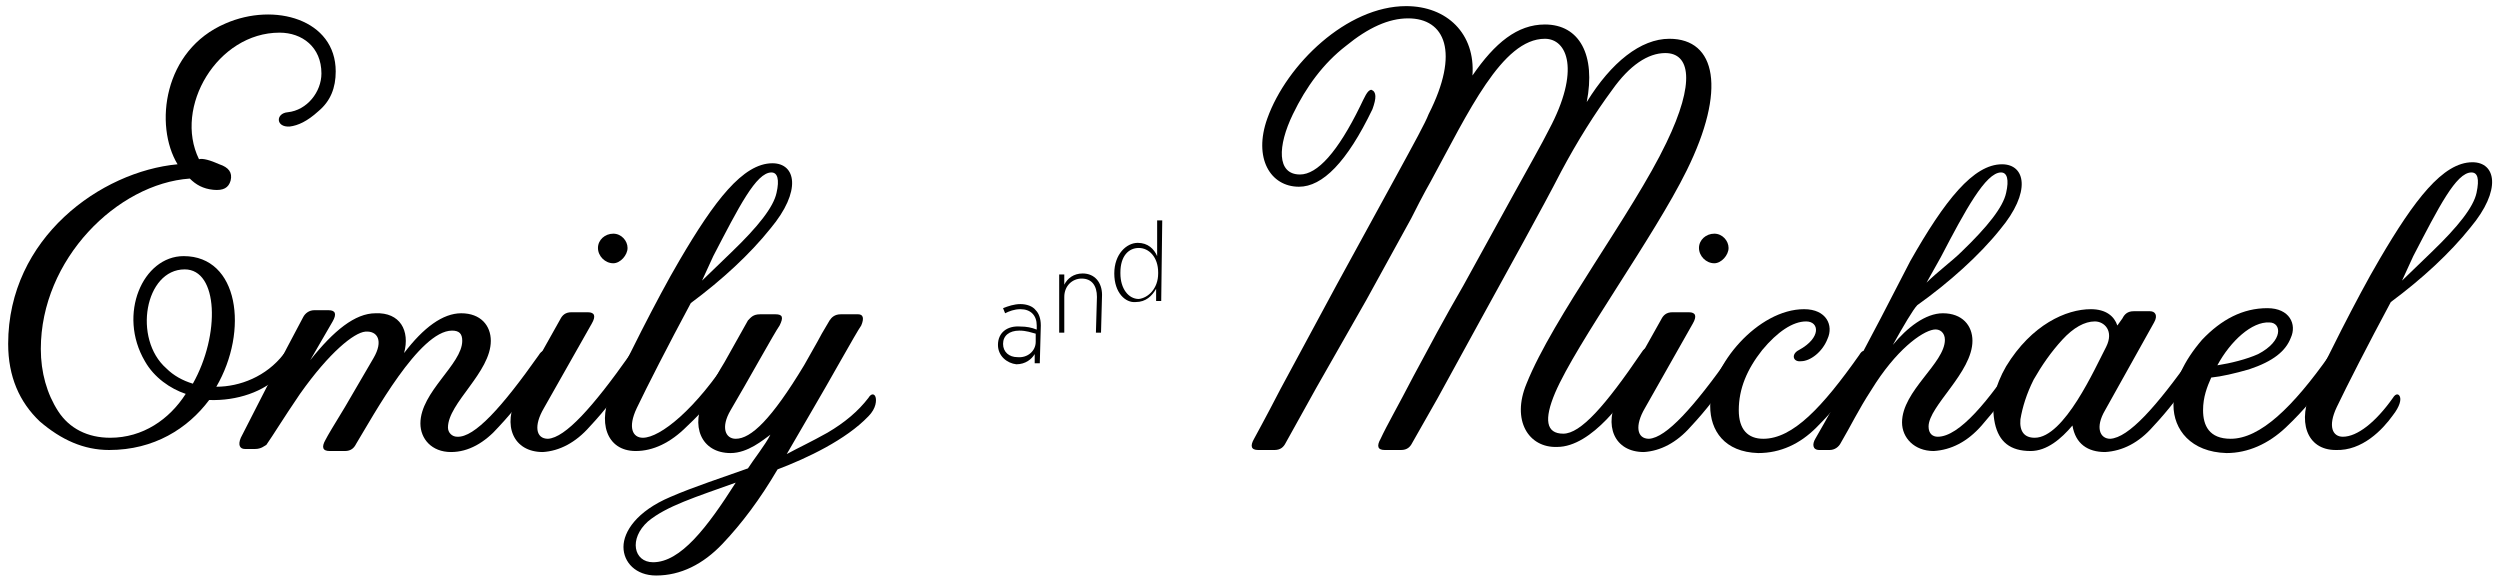
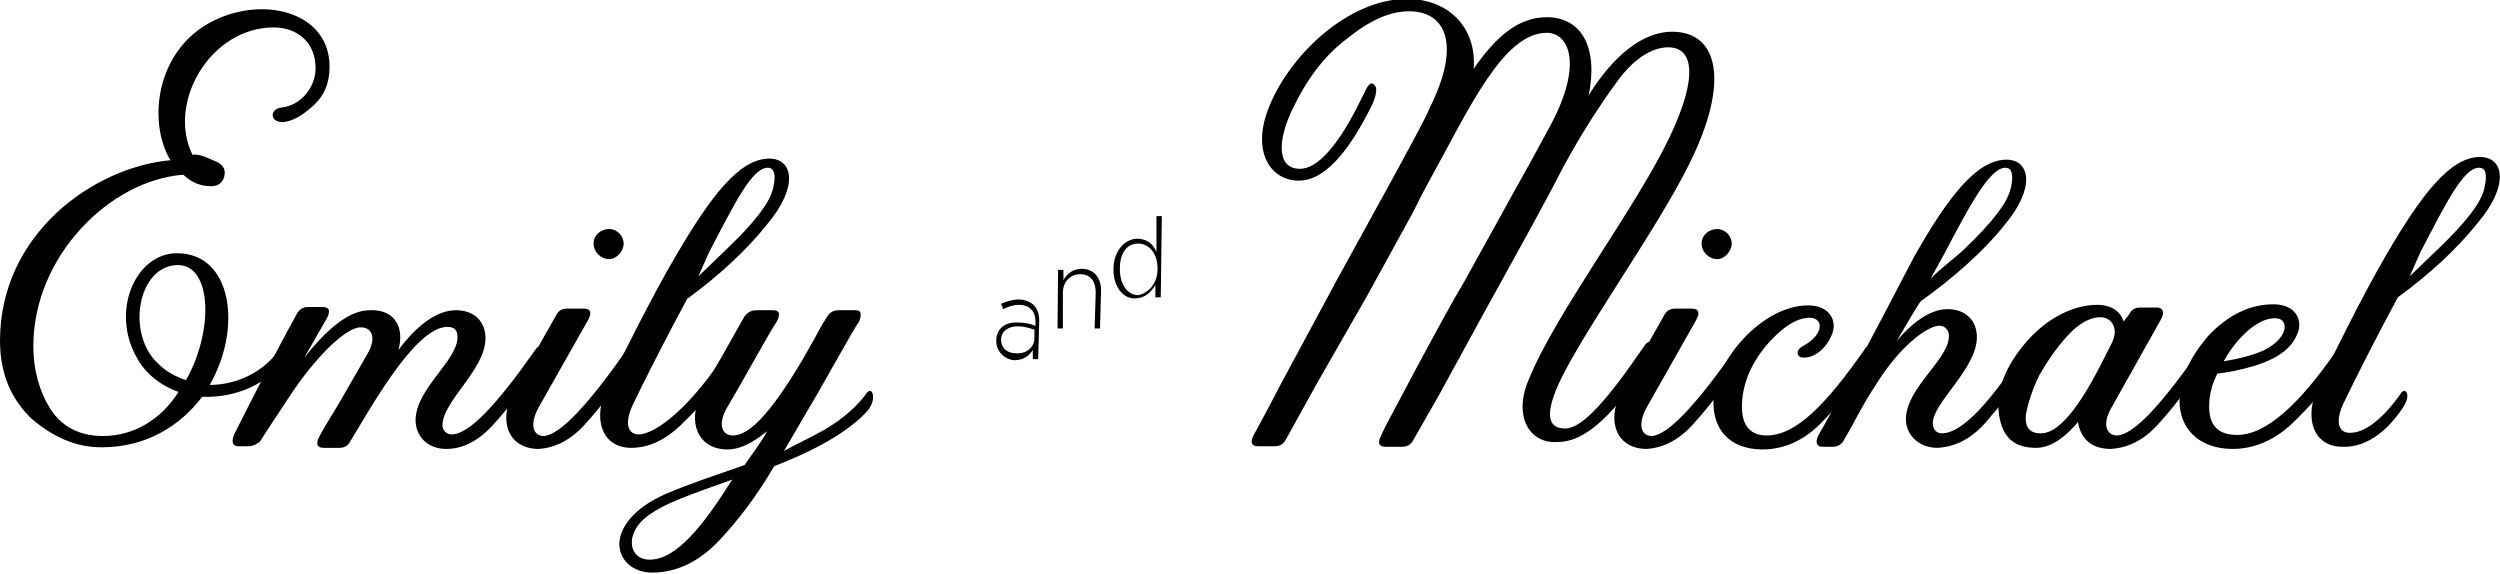
- <svg xmlns="http://www.w3.org/2000/svg" version="1.1" id="Layer_1" x="0px" y="0px" viewBox="0 0 245 57" enable-background="new 0 0 245 57" xml:space="preserve">
+ <svg xmlns="http://www.w3.org/2000/svg" version="1.1" id="Layer_1" x="0px" y="0px" width="465px" height="106.6px" viewBox="1.5 117.7 465 106.6" enable-background="new 1.5 117.7 465 106.6" xml:space="preserve">
  <g>
    <g>
-       <path d="M149.6,37.6c2.6-6.5,10.4-16.7,13.7-23.6c2.9-6,2.3-8.8-0.1-8.8c-1.7,0-3.5,1.2-5.2,3.6    c-1.7,2.3-3.4,5-5,8c-1.9,3.7-5.2,9.6-8.1,14.9l-4,7.3l-2.5,4.4c-0.2,0.4-0.5,0.7-1.1,0.7h-1.6c-0.7,0-0.8-0.4-0.4-1.1    c0.6-1.3,1.7-3.2,3.2-6.1c1.5-2.8,3.1-5.8,4.9-8.9l4.9-8.9c1.6-2.9,2.8-5,3.5-6.4c3.1-5.8,1.8-8.9-0.4-8.9c-4.2,0-7.5,7.2-11.2,14    c0,0-0.7,1.2-1.9,3.6l-4.4,8L129,38l-3,5.4c-0.2,0.4-0.5,0.7-1.1,0.7h-1.6c-0.7,0-0.8-0.4-0.4-1.1c0.1-0.2,1-1.8,2.6-4.9l5.5-10.2    l5.8-10.6c1.8-3.3,2.9-5.3,3.2-6.1c3.1-6.1,1.6-9.4-2-9.4c-1.9,0-3.9,0.9-6.1,2.7c-2.2,1.7-3.9,4-5.2,6.7    c-1.5,3.1-1.6,5.9,0.7,5.9c1.7,0,3.7-2.2,5.9-6.7c0.4-0.8,0.7-1.6,1.1-1.6c0.5,0.2,0.5,0.8,0.1,1.9c-2.5,5.2-4.9,7.6-7.2,7.6    c-2.8,0-4.5-2.8-3.1-6.7c1.9-5.3,7.8-11,13.6-11c4,0,6.8,2.7,6.5,6.8c2.2-3.2,4.4-5,7.1-5c3.4,0,5,3,4.1,7.6    c2.4-3.9,5.3-6.2,8.1-6.2c4.6,0,5.6,5,1.7,12.9c-3.2,6.5-10.8,16.9-12.9,21.8c-1.1,2.6-0.9,4,0.8,4c1.7,0,4.1-2.7,7.7-8    c0.3-0.5,0.7-0.5,0.7-0.2c0.2,0.3-0.2,1.3-0.8,2.3c-1.4,2.4-4.8,7.2-8.2,7.2C149.8,43.9,148.1,41.2,149.6,37.6z" />
-       <path d="M169.6,34.8c0.3-0.5,0.5-0.5,0.7-0.2c0.2,0.3-0.1,1.2-0.7,2.2c-1.1,1.7-2.4,3.4-3.9,5    c-1.4,1.6-3,2.4-4.6,2.5c-2.9,0-4-2.6-2.5-5.5c0.8-1.5,1.4-2.6,1.9-3.4l2.3-4.1c0.2-0.4,0.5-0.7,1.1-0.7h1.6    c0.7,0,0.8,0.4,0.4,1.1l-4.7,8.3c-1,1.7-0.8,3,0.4,3C163.3,42.9,166,39.9,169.6,34.8z M168,22.9c0.8,0,1.4,0.7,1.4,1.4    s-0.7,1.5-1.4,1.5c-0.8,0-1.5-0.7-1.5-1.5S167.2,22.9,168,22.9z" />
-       <path d="M167.6,39.8c0-4,4.7-9.5,9.2-9.5c2.2,0,2.9,1.6,2.3,2.9c-0.5,1.3-1.7,2.2-2.6,2.2c-0.8,0.1-1-0.7-0.2-1.1    c2.2-1.2,2-2.8,0.7-2.8c-1.3,0-2.8,1-4.3,2.8c-1.5,1.9-2.3,3.8-2.3,5.9c0,1.9,0.9,2.8,2.4,2.8c2.9,0,5.8-3.1,9.4-8.2    c0.3-0.5,0.5-0.5,0.7-0.2c0.2,0.3-0.1,1.2-0.7,2.2c-1.1,1.7-2.5,3.4-4.2,5.1c-1.6,1.6-3.5,2.5-5.7,2.5    C169,44.3,167.6,42.2,167.6,39.8z" />
-       <path d="M185.5,33.8c1.4-1.7,3.2-3.1,4.9-3.1c1.9,0,2.9,1.2,2.9,2.7c0,3.1-4.3,6.4-4.3,8.4c0,0.7,0.4,1,0.9,1    c2.1,0,5-3.5,8-8.1c0.3-0.5,0.6-0.5,0.8-0.2c0.2,0.3-0.1,1.2-0.7,2.2c-1.1,1.7-2.4,3.4-3.8,5c-1.4,1.6-3,2.4-4.7,2.5    c-1.9,0-3.1-1.3-3.1-2.8c0-3.1,4.2-5.8,4.2-8.1c0-0.7-0.5-1.1-1.1-1c-1.2,0.2-3.7,2-6.1,5.9c-1.3,2-2,3.5-3,5.2    c-0.2,0.4-0.6,0.7-1.1,0.7h-1c-0.7,0-0.7-0.6-0.4-1.1c2.2-3.8,5.2-9.4,9.3-17.4c3.4-6,6.2-9.5,9-9.5c2.3,0,2.9,2.7-0.2,6.4    c-2,2.5-5,5.2-8.1,7.4C187.5,30.3,186.5,32,185.5,33.8z M188.8,27.7c1-1,2.6-2.2,3.4-3c2.6-2.5,4.1-4.4,4.4-5.8    c0.3-1.3,0.1-2-0.5-2c-1.5,0-3.5,3.7-5.9,8.3L188.8,27.7z" />
-       <path d="M214.9,34.8c0.3-0.5,0.5-0.5,0.7-0.2c0.2,0.3-0.1,1.2-0.7,2.2c-1.1,1.7-2.4,3.4-3.9,5    c-1.4,1.6-3,2.4-4.7,2.5c-1.7,0-2.9-0.8-3.2-2.6c-1.1,1.3-2.5,2.5-4.1,2.5c-2,0-3.1-0.9-3.5-2.7c-0.4-1.9,0-3.7,1.1-5.6    c2.5-4.1,5.9-5.6,8.3-5.6c1.5,0,2.3,0.7,2.6,1.6l0.5-0.7c0.2-0.4,0.5-0.7,1.1-0.7h1.6c0.5,0,0.8,0.4,0.4,1.1l-4.8,8.6    c-1,1.7-0.5,2.8,0.5,2.8C208.6,42.9,211.3,39.9,214.9,34.8z M206.4,34c0.8-1.6-0.2-2.5-1.1-2.5c-1,0-2.1,0.6-3.2,1.8    c-1.1,1.2-2,2.5-2.8,3.9c-0.7,1.4-1.1,2.7-1.3,3.9c-0.1,1.2,0.4,1.8,1.4,1.8C202.3,42.9,205.3,36.1,206.4,34z" />
-       <path d="M213,39.7c0-2.2,1-4.3,2.8-6.4c1.9-2,4-3.1,6.4-3.1c2.2,0,2.9,1.6,2.3,2.9c-0.5,1.3-1.7,2.3-4.1,3.1    c-1.4,0.4-2.7,0.7-3.7,0.8c-0.4,0.9-0.8,1.9-0.8,3.2c0,1.5,0.6,2.8,2.7,2.8c2.9,0,6.1-3.1,9.7-8.2c0.3-0.5,0.5-0.5,0.7-0.2    c0.2,0.3-0.1,1.2-0.7,2.2c-1.1,1.7-2.5,3.4-4.3,5.1c-1.7,1.6-3.7,2.5-5.8,2.5C214.7,44.3,213,42.1,213,39.7z M217.3,35.8    c1.3-0.2,2.9-0.6,4-1.1c2.5-1.3,2.3-3.1,1.1-3.1C220.7,31.5,218.6,33.4,217.3,35.8z" />
-       <path d="M234.5,39c0.3-0.5,0.6-0.4,0.7-0.1c0.1,0.3,0,0.9-0.7,1.8c-1,1.4-3,3.5-5.6,3.4c-2.9,0-3.8-2.9-2.3-6    c1.1-2.3,4.3-8.8,6.6-12.7c3.4-5.8,6.2-9.5,9.1-9.5c2.3,0,2.9,2.7-0.2,6.4c-2,2.5-4.7,5-7.8,7.3c-2.2,4.1-4.3,8.2-5.3,10.3    c-0.9,1.9-0.4,2.9,0.6,2.9C231,42.8,232.8,41.4,234.5,39z M235.4,27.5l2.9-2.8c2.6-2.5,4.1-4.4,4.4-5.8s0.1-2-0.5-2    c-1.5,0-3.2,3.4-5.7,8.2L235.4,27.5z" />
+       <path d="M285.8,188.4c5-12.4,19.9-31.9,26.2-45.1c5.5-11.5,4.4-16.8-0.2-16.8c-3.2,0-6.7,2.3-9.9,6.9c-3.2,4.4-6.5,9.6-9.6,15.3    c-3.6,7.1-9.9,18.3-15.5,28.5l-7.6,13.9l-4.8,8.4c-0.4,0.8-1,1.3-2.1,1.3h-3.1c-1.3,0-1.5-0.8-0.8-2.1c1.1-2.5,3.2-6.1,6.1-11.7    c2.9-5.3,5.9-11.1,9.4-17l9.4-17c3.1-5.5,5.3-9.6,6.7-12.2c5.9-11.1,3.4-17-0.8-17c-8,0-14.3,13.8-21.4,26.7c0,0-1.3,2.3-3.6,6.9    l-8.4,15.3l-9.4,16.4l-5.7,10.3c-0.4,0.8-1,1.3-2.1,1.3h-3.1c-1.3,0-1.5-0.8-0.8-2.1c0.2-0.4,1.9-3.4,5-9.4l10.5-19.5l11.1-20.2    c3.4-6.3,5.5-10.1,6.1-11.7c5.9-11.7,3.1-18-3.8-18c-3.6,0-7.4,1.7-11.7,5.2c-4.2,3.2-7.4,7.6-9.9,12.8    c-2.9,5.9-3.1,11.3,1.3,11.3c3.2,0,7.1-4.2,11.3-12.8c0.8-1.5,1.3-3.1,2.1-3.1c1,0.4,1,1.5,0.2,3.6c-4.8,9.9-9.4,14.5-13.8,14.5    c-5.3,0-8.6-5.3-5.9-12.8c3.6-10.1,14.9-21,26-21c7.6,0,13,5.2,12.4,13c4.2-6.1,8.4-9.6,13.6-9.6c6.5,0,9.6,5.7,7.8,14.5    c4.6-7.4,10.1-11.8,15.5-11.8c8.8,0,10.7,9.6,3.2,24.6c-6.1,12.4-20.6,32.3-24.6,41.6c-2.1,5-1.7,7.6,1.5,7.6s7.8-5.2,14.7-15.3    c0.6-1,1.3-1,1.3-0.4c0.4,0.6-0.4,2.5-1.5,4.4c-2.7,4.6-9.2,13.8-15.7,13.8C286.1,200.4,282.9,195.3,285.8,188.4z" />
+       <path d="M324,183c0.6-1,1-1,1.3-0.4c0.4,0.6-0.2,2.3-1.3,4.2c-2.1,3.2-4.6,6.5-7.4,9.6c-2.7,3.1-5.7,4.6-8.8,4.8    c-5.5,0-7.6-5-4.8-10.5c1.5-2.9,2.7-5,3.6-6.5l4.4-7.8c0.4-0.8,1-1.3,2.1-1.3h3.1c1.3,0,1.5,0.8,0.8,2.1l-9,15.9    c-1.9,3.2-1.5,5.7,0.8,5.7C311.9,198.5,317.1,192.8,324,183z M320.9,160.3c1.5,0,2.7,1.3,2.7,2.7s-1.3,2.9-2.7,2.9    c-1.5,0-2.9-1.3-2.9-2.9S319.4,160.3,320.9,160.3z" />
+       <path d="M320.2,192.6c0-7.6,9-18.1,17.6-18.1c4.2,0,5.5,3.1,4.4,5.5c-1,2.5-3.2,4.2-5,4.2c-1.5,0.2-1.9-1.3-0.4-2.1    c4.2-2.3,3.8-5.3,1.3-5.3s-5.3,1.9-8.2,5.3c-2.9,3.6-4.4,7.3-4.4,11.3c0,3.6,1.7,5.3,4.6,5.3c5.5,0,11.1-5.9,18-15.7    c0.6-1,1-1,1.3-0.4c0.4,0.6-0.2,2.3-1.3,4.2c-2.1,3.2-4.8,6.5-8,9.7c-3.1,3.1-6.7,4.8-10.9,4.8    C322.8,201.2,320.2,197.2,320.2,192.6z" />
+       <path d="M354.3,181.1c2.7-3.2,6.1-5.9,9.4-5.9c3.6,0,5.5,2.3,5.5,5.2c0,5.9-8.2,12.2-8.2,16c0,1.3,0.8,1.9,1.7,1.9    c4,0,9.6-6.7,15.3-15.5c0.6-1,1.1-1,1.5-0.4c0.4,0.6-0.2,2.3-1.3,4.2c-2.1,3.2-4.6,6.5-7.3,9.6c-2.7,3.1-5.7,4.6-9,4.8    c-3.6,0-5.9-2.5-5.9-5.3c0-5.9,8-11.1,8-15.5c0-1.3-1-2.1-2.1-1.9c-2.3,0.4-7.1,3.8-11.7,11.3c-2.5,3.8-3.8,6.7-5.7,9.9    c-0.4,0.8-1.1,1.3-2.1,1.3h-1.9c-1.3,0-1.3-1.1-0.8-2.1c4.2-7.3,9.9-18,17.8-33.2c6.5-11.5,11.8-18.1,17.2-18.1    c4.4,0,5.5,5.2-0.4,12.2c-3.8,4.8-9.6,9.9-15.5,14.1C358.2,174.4,356.3,177.7,354.3,181.1z M360.6,169.5c1.9-1.9,5-4.2,6.5-5.7    c5-4.8,7.8-8.4,8.4-11.1c0.6-2.5,0.2-3.8-1-3.8c-2.9,0-6.7,7.1-11.3,15.9L360.6,169.5z" />
+       <path d="M410.5,183c0.6-1,1-1,1.3-0.4c0.4,0.6-0.2,2.3-1.3,4.2c-2.1,3.2-4.6,6.5-7.4,9.6c-2.7,3.1-5.7,4.6-9,4.8    c-3.2,0-5.5-1.5-6.1-5c-2.1,2.5-4.8,4.8-7.8,4.8c-3.8,0-5.9-1.7-6.7-5.2c-0.8-3.6,0-7.1,2.1-10.7c4.8-7.8,11.3-10.7,15.9-10.7    c2.9,0,4.4,1.3,5,3.1l1-1.3c0.4-0.8,1-1.3,2.1-1.3h3.1c1,0,1.5,0.8,0.8,2.1l-9.2,16.4c-1.9,3.2-1,5.3,1,5.3    C398.5,198.5,403.6,192.8,410.5,183z M394.3,181.5c1.5-3.1-0.4-4.8-2.1-4.8c-1.9,0-4,1.1-6.1,3.4c-2.1,2.3-3.8,4.8-5.3,7.4    c-1.3,2.7-2.1,5.2-2.5,7.4c-0.2,2.3,0.8,3.4,2.7,3.4C386.4,198.5,392.2,185.5,394.3,181.5z" />
+       <path d="M406.9,192.4c0-4.2,1.9-8.2,5.3-12.2c3.6-3.8,7.6-5.9,12.2-5.9c4.2,0,5.5,3.1,4.4,5.5c-1,2.5-3.2,4.4-7.8,5.9    c-2.7,0.8-5.2,1.3-7.1,1.5c-0.8,1.7-1.5,3.6-1.5,6.1c0,2.9,1.1,5.3,5.2,5.3c5.5,0,11.7-5.9,18.5-15.7c0.6-1,1-1,1.3-0.4    c0.4,0.6-0.2,2.3-1.3,4.2c-2.1,3.2-4.8,6.5-8.2,9.7c-3.2,3.1-7.1,4.8-11.1,4.8C410.1,201.2,406.9,197,406.9,192.4z M415.1,184.9    c2.5-0.4,5.5-1.1,7.6-2.1c4.8-2.5,4.4-5.9,2.1-5.9C421.6,176.7,417.6,180.4,415.1,184.9z" />
+       <path d="M447.9,191.1c0.6-1,1.1-0.8,1.3-0.2s0,1.7-1.3,3.4c-1.9,2.7-5.7,6.7-10.7,6.5c-5.5,0-7.3-5.5-4.4-11.5    c2.1-4.4,8.2-16.8,12.6-24.3c6.5-11.1,11.8-18.1,17.4-18.1c4.4,0,5.5,5.2-0.4,12.2c-3.8,4.8-9,9.6-14.9,13.9    c-4.2,7.8-8.2,15.7-10.1,19.7c-1.7,3.6-0.8,5.5,1.1,5.5C441.3,198.3,444.7,195.6,447.9,191.1z M449.7,169.1l5.5-5.3    c5-4.8,7.8-8.4,8.4-11.1c0.6-2.7,0.2-3.8-1-3.8c-2.9,0-6.1,6.5-10.9,15.7L449.7,169.1z" />
    </g>
    <g>
-       <path d="M28.5,34.6c0.2,0.5-0.2,1.3-1,2.1c-1.6,1.7-4.3,2.6-7,2.5c-2.1,2.8-5.4,4.9-9.8,4.9c-2.5,0-4.7-1-6.8-2.8    c-2-1.9-3.1-4.4-3.1-7.6c0-10.4,9.1-16.9,16.6-17.6C15.1,12.3,16,4.9,22.1,2.3C26.9,0.2,32.9,1.9,32.9,7c0,1.6-0.5,2.9-1.7,3.9    c-1.1,1-2,1.4-2.8,1.5C27,12.5,27,11.1,28.2,11c1.9-0.2,3.3-2,3.3-3.8c0-2.6-1.9-4-4.1-4c-6.1,0-10.4,7.3-7.9,12.4    c0.4-0.1,1.1,0.1,2,0.5c0.9,0.3,1.3,0.8,1.1,1.6c-0.2,0.7-0.7,1-1.7,0.9c-1-0.1-1.7-0.5-2.3-1.1C11.5,18,4,25.4,4,34.2    c0,2.3,0.6,4.4,1.7,6.1c1.1,1.7,2.9,2.6,5.1,2.6c3.2,0,5.8-1.8,7.4-4.3c-1.5-0.5-3.1-1.6-4-3.2C11.5,30.8,14,25.1,18,25.1    c5.4,0,6.4,7.3,3.2,12.8c2.3,0,4.9-1,6.6-3.2C28.1,34.3,28.3,34.3,28.5,34.6z M16.3,36.1c0.7,0.7,1.6,1.2,2.6,1.5    c2.7-4.8,2.5-11.2-0.8-11.2C14.2,26.4,13,33.2,16.3,36.1z" />
-       <path d="M52.8,34.8c0.3-0.5,0.6-0.5,0.7-0.2c0.2,0.3-0.1,1.2-0.7,2.2c-1.1,1.7-2.4,3.4-3.9,5    c-1.4,1.6-3,2.5-4.7,2.5c-1.9,0-3-1.3-3-2.8c0-3.1,4.1-5.8,4.1-8.1c0-0.7-0.3-1-1-1c-3.2,0-7.7,8.3-9.4,11.1    c-0.2,0.4-0.5,0.7-1.1,0.7h-1.5c-0.7,0-0.8-0.4-0.4-1.1c0.2-0.4,0.8-1.4,1.9-3.2l2.8-4.8c1-1.7,0.4-2.7-0.8-2.6    c-1.1,0.1-3.5,2-6.4,6.1c-1.7,2.5-2.6,4-3.3,5C25.9,43.7,25.6,44,25,44h-1c-0.5,0-0.7-0.4-0.4-1.1c1.7-3.3,4-7.9,6.1-11.8    c0.2-0.4,0.6-0.7,1.1-0.7h1.4c0.7,0,0.8,0.4,0.4,1.1l-2.2,3.8c2.3-2.9,4.4-4.6,6.4-4.6c2.4-0.1,3.4,1.7,2.8,3.9    c1.9-2.5,3.8-3.9,5.6-3.9c1.9,0,2.9,1.2,2.9,2.7c0,3.1-4.2,6.1-4.2,8.5c0,0.5,0.4,0.9,0.9,0.9C46.5,42.9,49.2,39.9,52.8,34.8z" />
-       <path d="M61.7,34.8c0.3-0.5,0.5-0.5,0.7-0.2c0.2,0.3-0.1,1.2-0.7,2.2c-1.1,1.7-2.4,3.4-3.9,5    c-1.4,1.6-3,2.4-4.6,2.5c-2.9,0-4-2.6-2.5-5.5c0.8-1.5,1.4-2.6,1.9-3.4l2.3-4.1c0.2-0.4,0.5-0.7,1.1-0.7h1.6    c0.7,0,0.8,0.4,0.4,1.1l-4.7,8.3c-1,1.7-0.8,3,0.4,3C55.4,42.9,58.1,39.9,61.7,34.8z M60.1,22.9c0.8,0,1.4,0.7,1.4,1.4    s-0.7,1.5-1.4,1.5c-0.8,0-1.5-0.7-1.5-1.5S59.3,22.9,60.1,22.9z" />
-       <path d="M66.6,25.5c3.4-5.8,6.2-9.5,9.1-9.5c2.3,0,2.9,2.7-0.2,6.4c-2,2.5-4.7,5-7.8,7.3    c-2.2,4.1-4.3,8.2-5.3,10.3c-0.9,1.9-0.4,2.9,0.6,2.9c1.7,0,5.2-2.8,8.6-8.1c0.3-0.5,0.5-0.5,0.7-0.2c0.2,0.5-0.1,1.3-0.7,2.2    c-1.1,1.7-2.6,3.4-4.3,5c-1.6,1.6-3.3,2.4-5,2.4c-2.9,0-3.8-2.9-2.3-6C61.1,35.9,64.3,29.4,66.6,25.5z M68.8,27.5l2.9-2.8    c2.6-2.5,4.1-4.4,4.4-5.8c0.3-1.3,0.1-2-0.5-2c-1.5,0-3.2,3.4-5.7,8.2L68.8,27.5z" />
-       <path d="M81.1,42.4c1.7-1,3-2.1,4-3.4c0.3-0.5,0.6-0.4,0.7-0.1c0.1,0.3,0.1,1.1-0.7,1.9c-2.2,2.3-6,4.1-8.9,5.2    c-1.7,2.9-3.5,5.3-5.4,7.3c-1.9,2-4.1,3.1-6.5,3.1c-2,0-3.2-1.3-3.2-2.8s1.3-3.5,4.6-4.9c2.3-1,5.1-1.9,7.6-2.8    c0.5-0.8,1.7-2.3,2.2-3.3c-0.7,0.5-2.2,1.8-3.9,1.8c-2.9,0-4-2.7-2.5-5.5c0.8-1.5,1.4-2.6,1.9-3.4l2.3-4.1    c0.3-0.3,0.5-0.6,1.2-0.6H76c0.7,0,0.8,0.3,0.4,1.1c-0.5,0.7-3.2,5.6-4.8,8.3c-1,1.7-0.5,2.8,0.5,2.8c1.5,0,3.5-1.9,6.7-7.2    l1.3-2.3c0.2-0.4,0.6-1.1,1.2-2.1c0.2-0.3,0.5-0.6,1.1-0.6h1.7c0.5,0,0.6,0.4,0.3,1.1c-0.5,0.7-3.2,5.6-4.8,8.3l-2.5,4.3    C78.2,43.9,79.5,43.3,81.1,42.4z M72.1,47.3c-3.9,1.4-6.8,2.3-8.6,3.8c-1.9,1.7-1.4,4,0.5,4C66.7,55.1,69.3,51.7,72.1,47.3z" />
+       <path d="M54.4,182.7c0.4,1-0.4,2.5-1.9,4c-3.1,3.2-8.2,5-13.4,4.8c-4,5.3-10.3,9.4-18.7,9.4c-4.8,0-9-1.9-13-5.3    c-3.8-3.6-5.9-8.4-5.9-14.5c0-19.9,17.4-32.3,31.7-33.6c-4.4-7.3-2.7-21.4,9-26.4c9.2-4,20.6-0.8,20.6,9c0,3.1-1,5.5-3.2,7.4    c-2.1,1.9-3.8,2.7-5.3,2.9c-2.7,0.2-2.7-2.5-0.4-2.7c3.6-0.4,6.3-3.8,6.3-7.3c0-5-3.6-7.6-7.8-7.6c-11.7,0-19.9,13.9-15.1,23.7    c0.8-0.2,2.1,0.2,3.8,1c1.7,0.6,2.5,1.5,2.1,3.1c-0.4,1.3-1.3,1.9-3.2,1.7c-1.9-0.2-3.2-1-4.4-2.1c-13.6,1-27.9,15.1-27.9,31.9    c0,4.4,1.1,8.4,3.2,11.7s5.5,5,9.7,5c6.1,0,11.1-3.4,14.1-8.2c-2.9-1-5.9-3.1-7.6-6.1c-5.2-8.8-0.4-19.7,7.3-19.7    c10.3,0,12.2,13.9,6.1,24.5c4.4,0,9.4-1.9,12.6-6.1C53.7,182.1,54.1,182.1,54.4,182.7z M31.1,185.5c1.3,1.3,3.1,2.3,5,2.9    c5.2-9.2,4.8-21.4-1.5-21.4C27.1,167,24.8,180,31.1,185.5z" />
+       <path d="M100.9,183c0.6-1,1.1-1,1.3-0.4c0.4,0.6-0.2,2.3-1.3,4.2c-2.1,3.2-4.6,6.5-7.4,9.6c-2.7,3.1-5.7,4.8-9,4.8    c-3.6,0-5.7-2.5-5.7-5.3c0-5.9,7.8-11.1,7.8-15.5c0-1.3-0.6-1.9-1.9-1.9c-6.1,0-14.7,15.9-18,21.2c-0.4,0.8-1,1.3-2.1,1.3h-2.9    c-1.3,0-1.5-0.8-0.8-2.1c0.4-0.8,1.5-2.7,3.6-6.1l5.3-9.2c1.9-3.2,0.8-5.2-1.5-5c-2.1,0.2-6.7,3.8-12.2,11.7    c-3.2,4.8-5,7.6-6.3,9.6c-0.4,0.2-1,0.8-2.1,0.8h-1.9c-1,0-1.3-0.8-0.8-2.1c3.2-6.3,7.6-15.1,11.7-22.5c0.4-0.8,1.1-1.3,2.1-1.3    h2.7c1.3,0,1.5,0.8,0.8,2.1l-4.2,7.3c4.4-5.5,8.4-8.8,12.2-8.8c4.6-0.2,6.5,3.2,5.3,7.4c3.6-4.8,7.3-7.4,10.7-7.4    c3.6,0,5.5,2.3,5.5,5.2c0,5.9-8,11.7-8,16.2c0,1,0.8,1.7,1.7,1.7C88.8,198.5,94,192.8,100.9,183z" />
+       <path d="M117.9,183c0.6-1,1-1,1.3-0.4s-0.2,2.3-1.3,4.2c-2.1,3.2-4.6,6.5-7.4,9.6c-2.7,3.1-5.7,4.6-8.8,4.8c-5.5,0-7.6-5-4.8-10.5    c1.5-2.9,2.7-5,3.6-6.5l4.4-7.8c0.4-0.8,1-1.3,2.1-1.3h3.1c1.3,0,1.5,0.8,0.8,2.1l-9,15.9c-1.9,3.2-1.5,5.7,0.8,5.7    C105.8,198.5,111,192.8,117.9,183z M114.8,160.3c1.5,0,2.7,1.3,2.7,2.7s-1.3,2.9-2.7,2.9c-1.5,0-2.9-1.3-2.9-2.9    S113.3,160.3,114.8,160.3z" />
+       <path d="M127.2,165.3c6.5-11.1,11.8-18.1,17.4-18.1c4.4,0,5.5,5.2-0.4,12.2c-3.8,4.8-9,9.6-14.9,13.9c-4.2,7.8-8.2,15.7-10.1,19.7    c-1.7,3.6-0.8,5.5,1.1,5.5c3.2,0,9.9-5.3,16.4-15.5c0.6-1,1-1,1.3-0.4c0.4,1-0.2,2.5-1.3,4.2c-2.1,3.2-5,6.5-8.2,9.6    c-3.1,3.1-6.3,4.6-9.6,4.6c-5.5,0-7.3-5.5-4.4-11.5C116.7,185.1,122.8,172.7,127.2,165.3z M131.4,169.1l5.5-5.3    c5-4.8,7.8-8.4,8.4-11.1c0.6-2.5,0.2-3.8-1-3.8c-2.9,0-6.1,6.5-10.9,15.7L131.4,169.1z" />
+       <path d="M154.9,197.6c3.2-1.9,5.7-4,7.6-6.5c0.6-1,1.1-0.8,1.3-0.2c0.2,0.6,0.2,2.1-1.3,3.6c-4.2,4.4-11.5,7.8-17,9.9    c-3.2,5.5-6.7,10.1-10.3,13.9c-3.6,3.8-7.8,5.9-12.4,5.9c-3.8,0-6.1-2.5-6.1-5.3c0-2.9,2.5-6.7,8.8-9.4c4.4-1.9,9.7-3.6,14.5-5.3    c1-1.5,3.2-4.4,4.2-6.3c-1.3,1-4.2,3.4-7.4,3.4c-5.5,0-7.6-5.2-4.8-10.5c1.5-2.9,2.7-5,3.6-6.5l4.4-7.8c0.6-0.6,1-1.1,2.3-1.1h2.9    c1.3,0,1.5,0.6,0.8,2.1c-1,1.3-6.1,10.7-9.2,15.9c-1.9,3.2-1,5.3,1,5.3c2.9,0,6.7-3.6,12.8-13.8l2.5-4.4c0.4-0.8,1.1-2.1,2.3-4    c0.4-0.6,1-1.1,2.1-1.1h3.2c1,0,1.1,0.8,0.6,2.1c-1,1.3-6.1,10.7-9.2,15.9l-4.8,8.2C149.4,200.4,151.9,199.3,154.9,197.6z     M137.7,206.9c-7.4,2.7-13,4.4-16.4,7.3c-3.6,3.2-2.7,7.6,1,7.6C127.4,221.8,132.4,215.3,137.7,206.9z" />
    </g>
    <g>
-       <path d="M97.8,33.8L97.8,33.8c0-1.2,0.9-1.9,2.2-1.8c0.6,0,1.1,0.1,1.6,0.3l0-0.4c0-1-0.6-1.6-1.6-1.6    c-0.6,0-1.1,0.2-1.5,0.4l-0.2-0.5c0.5-0.2,1.1-0.4,1.7-0.4c0.6,0,1.2,0.2,1.5,0.6c0.3,0.3,0.5,0.8,0.5,1.5l-0.1,3.7l-0.5,0l0-0.9    c-0.3,0.5-0.9,1-1.8,1C98.7,35.6,97.8,34.9,97.8,33.8z M101.5,33.5l0-0.8c-0.4-0.1-0.9-0.3-1.6-0.3c-1,0-1.6,0.5-1.6,1.3l0,0    c0,0.8,0.6,1.3,1.4,1.3C100.7,35.1,101.5,34.4,101.5,33.5z" />
-       <path d="M103.8,26.9l0.5,0l0,1c0.3-0.6,0.9-1.1,1.8-1.1c1.2,0,1.9,0.9,1.9,2.1l-0.1,3.7l-0.5,0l0.1-3.5    c0-1.1-0.5-1.8-1.5-1.8c-0.9,0-1.7,0.7-1.7,1.8l0,3.5l-0.5,0L103.8,26.9z" />
-       <path d="M109.2,26.8L109.2,26.8c0-1.9,1.2-3,2.3-3c1,0,1.6,0.6,1.9,1.3l0-3.5l0.5,0l-0.1,7.9l-0.5,0l0-1.2    c-0.4,0.7-1,1.3-2,1.3C110.3,29.7,109.2,28.7,109.2,26.8z M113.5,26.8l0-0.1c0-1.5-0.9-2.4-1.9-2.4c-1,0-1.8,0.8-1.8,2.4l0,0.1    c0,1.5,0.8,2.5,1.8,2.5C112.5,29.2,113.5,28.3,113.5,26.8z" />
+       <path d="M186.8,181.1L186.8,181.1c0-2.3,1.7-3.6,4.2-3.4c1.1,0,2.1,0.2,3.1,0.6v-0.8c0-1.9-1.1-3.1-3.1-3.1    c-1.1,0-2.1,0.4-2.9,0.8l-0.4-1c1-0.4,2.1-0.8,3.2-0.8s2.3,0.4,2.9,1.1c0.6,0.6,1,1.5,1,2.9l-0.2,7.1h-1v-1.7    c-0.6,1-1.7,1.9-3.4,1.9C188.5,184.6,186.8,183.2,186.8,181.1z M193.9,180.6V179c-0.8-0.2-1.7-0.6-3.1-0.6c-1.9,0-3.1,1-3.1,2.5    l0,0c0,1.5,1.1,2.5,2.7,2.5C192.4,183.6,193.9,182.3,193.9,180.6z" />
+       <path d="M198.3,167.9h1v1.9c0.6-1.1,1.7-2.1,3.4-2.1c2.3,0,3.6,1.7,3.6,4l-0.2,7.1h-1l0.2-6.7c0-2.1-1-3.4-2.9-3.4    c-1.7,0-3.2,1.3-3.2,3.4v6.7h-1L198.3,167.9z" />
+       <path d="M208.6,167.8L208.6,167.8c0-3.6,2.3-5.7,4.4-5.7c1.9,0,3.1,1.1,3.6,2.5v-6.7h1l-0.2,15.1h-1v-2.3    c-0.8,1.3-1.9,2.5-3.8,2.5C210.7,173.3,208.6,171.4,208.6,167.8z M216.8,167.8v-0.2c0-2.9-1.7-4.6-3.6-4.6s-3.4,1.5-3.4,4.6v0.2    c0,2.9,1.5,4.8,3.4,4.8C214.9,172.3,216.8,170.6,216.8,167.8z" />
    </g>
  </g>
</svg>
